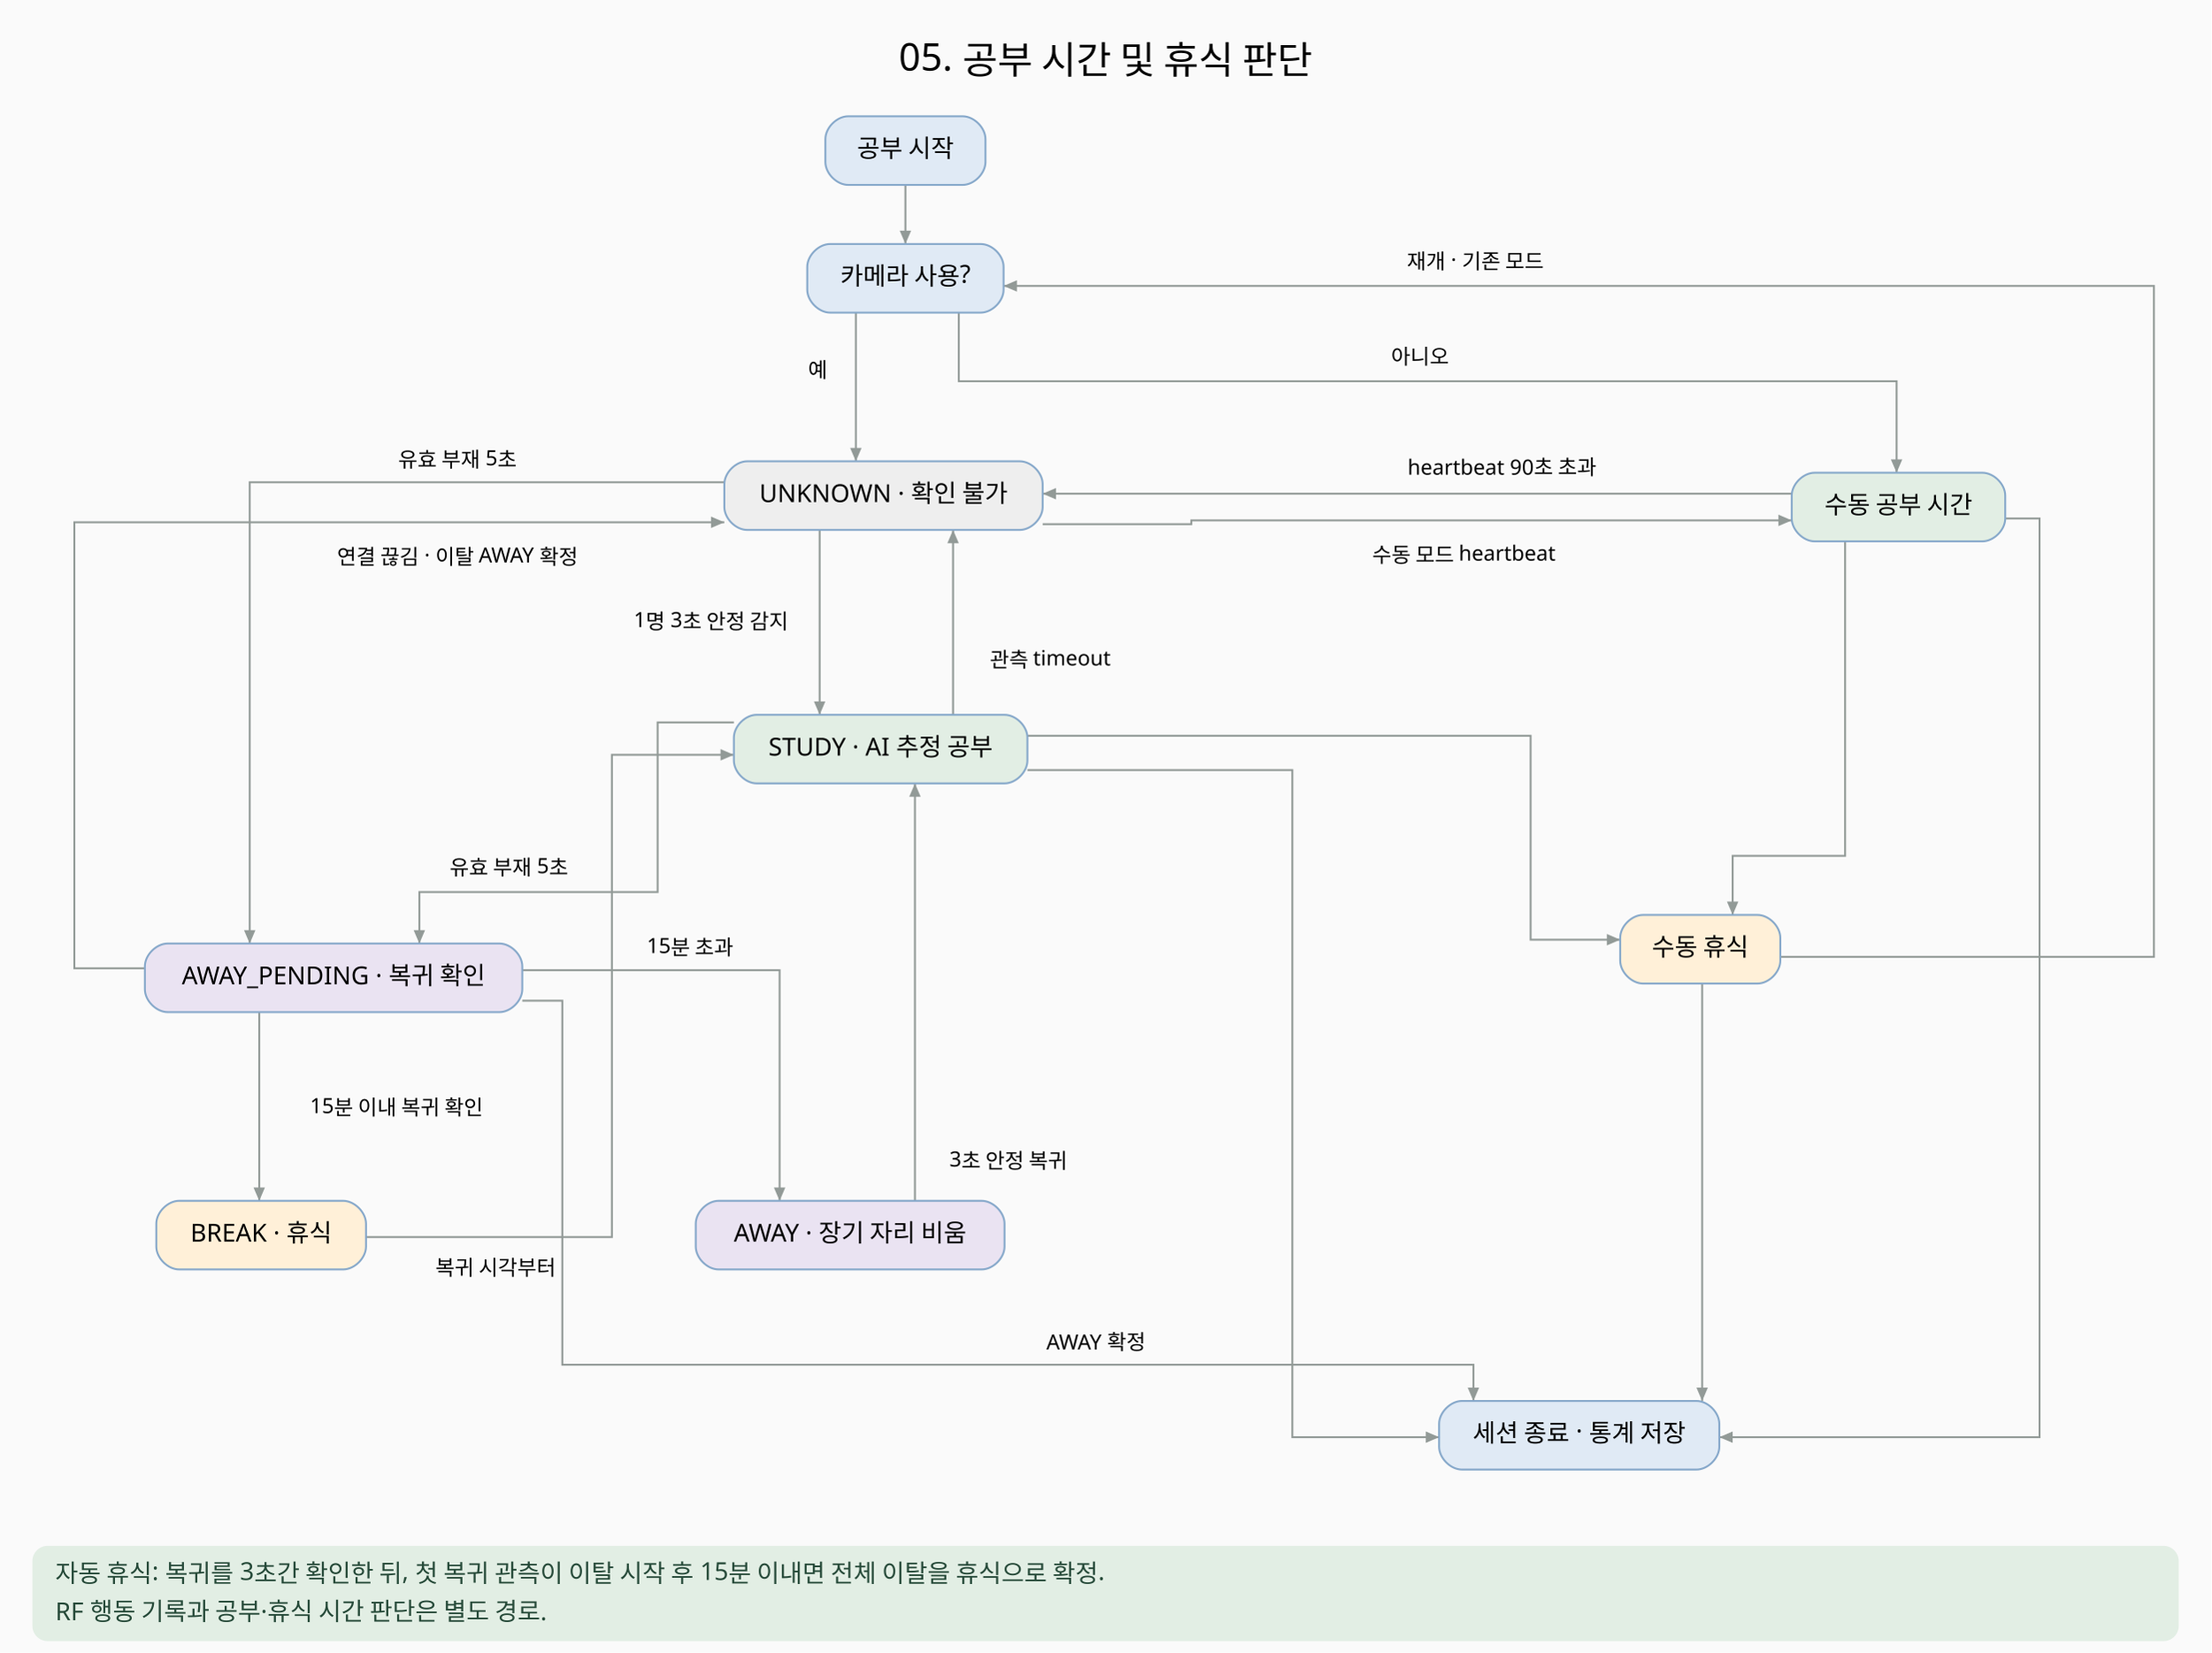
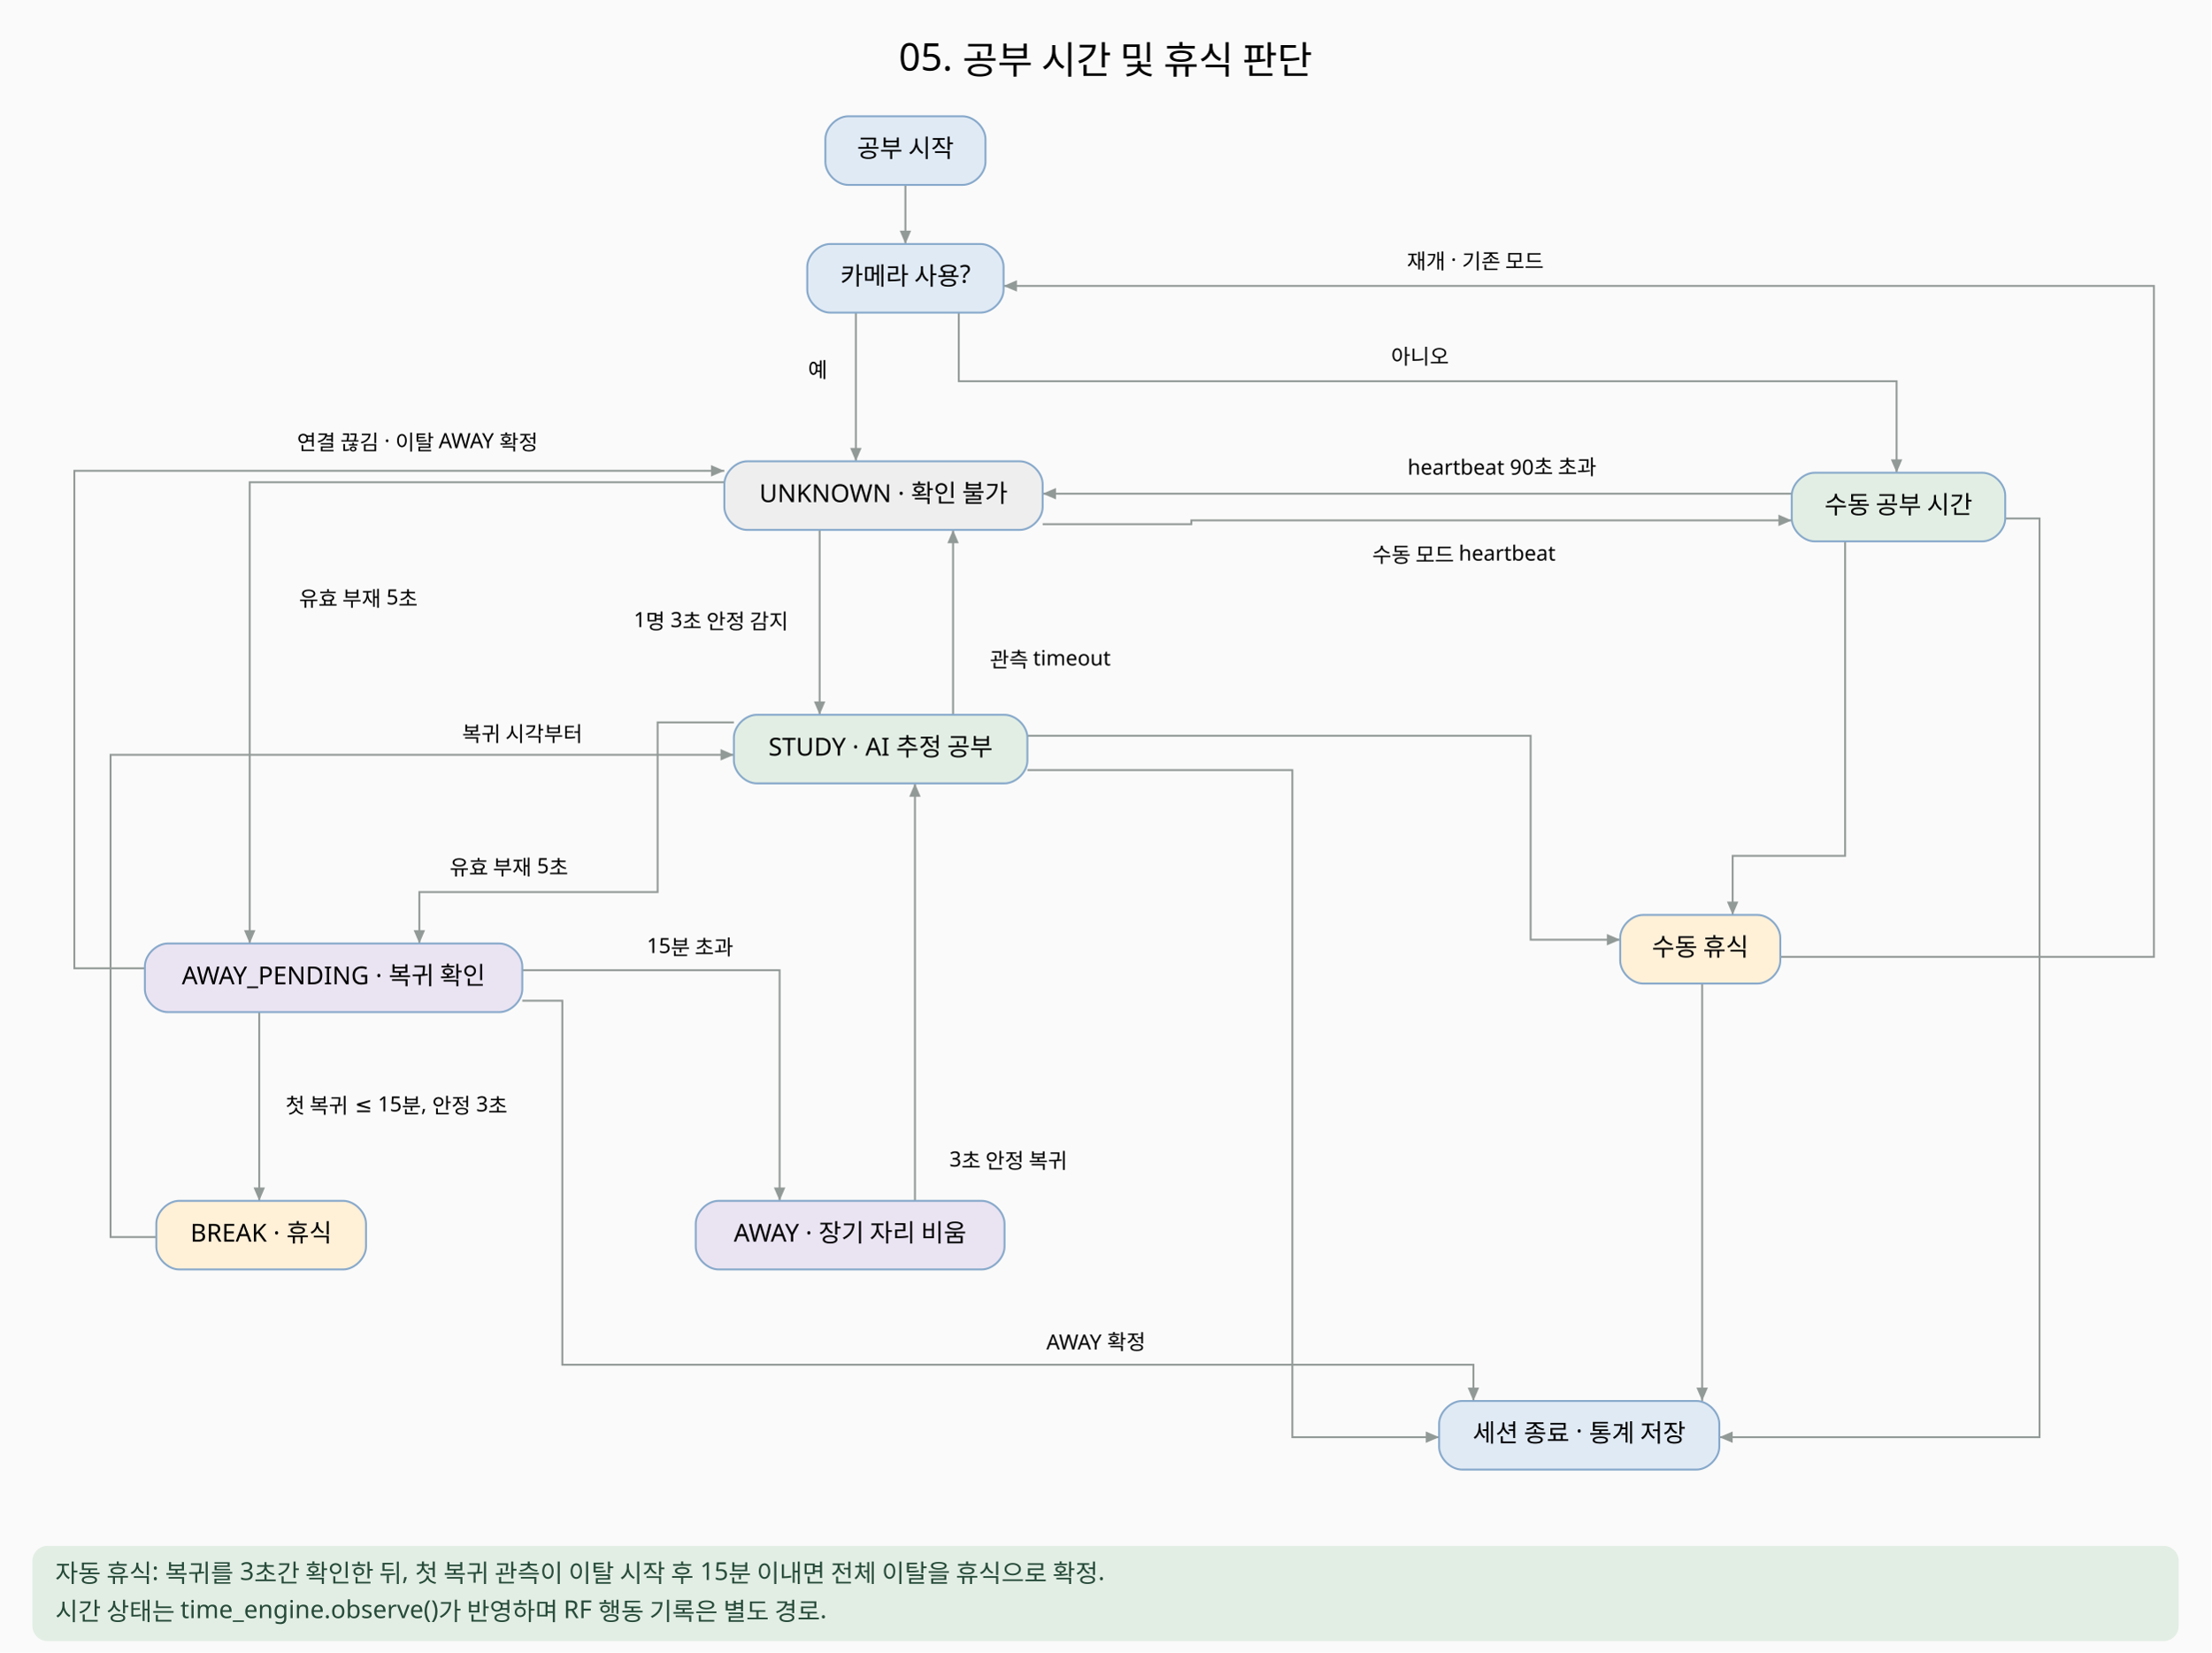
<svg xmlns="http://www.w3.org/2000/svg" width="1160" height="867" viewBox="0 0 1160 867" role="img" aria-labelledby="diagram-title">
  <defs>
    <marker id="arrow" viewBox="0 0 7 6" markerWidth="7" markerHeight="6" refX="7" refY="3" orient="auto-start-reverse">
      <polygon points="0,0 7,3 0,6" fill="#929a97" />
    </marker>
  </defs>
  <rect width="1160" height="867" fill="#fafafa" />
  <text x="580" y="37" text-anchor="middle" font-family="NanumGothic" font-size="20">05. 공부 시간 및 휴식 판단</text>
  <g id="edge1" class="edge">
    <polyline points="475,97 475,128" fill="none" stroke="#929a97" stroke-linejoin="miter" marker-end="url(#arrow)" />
  </g>
  <g id="edge2" class="edge">
    <polyline points="449,164 449,242" fill="none" stroke="#929a97" stroke-linejoin="miter" marker-end="url(#arrow)" />
    <text text-anchor="middle" x="429" y="198" font-family="NanumGothic" font-size="11.00">예</text>
  </g>
  <g id="edge3" class="edge">
    <polyline points="503,164 503,200 995,200 995,248" fill="none" stroke="#929a97" stroke-linejoin="miter" marker-end="url(#arrow)" />
    <text text-anchor="middle" x="745" y="191" font-family="NanumGothic" font-size="11.00">아니오</text>
  </g>
  <g id="edge4" class="edge">
    <polyline points="430,278 430,375" fill="none" stroke="#929a97" stroke-linejoin="miter" marker-end="url(#arrow)" />
    <text text-anchor="middle" x="373" y="329" font-family="NanumGothic" font-size="11.00">1명 3초 안정 감지</text>
  </g>
  <g id="edge11" class="edge">
    <polyline points="500,375 500,278" fill="none" stroke="#929a97" stroke-linejoin="miter" marker-end="url(#arrow)" />
    <text text-anchor="middle" x="551" y="350" font-family="NanumGothic" font-size="11.00">관측 timeout</text>
  </g>
  <g id="edge6" class="edge">
    <polyline points="380,253 131,253 131,495" fill="none" stroke="#929a97" stroke-linejoin="miter" marker-end="url(#arrow)" />
-     <text text-anchor="middle" x="240" y="245" font-family="NanumGothic" font-size="11.00">유효 부재 5초</text>
+     <text text-anchor="middle" x="188" y="318" font-family="NanumGothic" font-size="11.00">유효 부재 5초</text>
  </g>
  <g id="edge12" class="edge">
-     <polyline points="76,508 39,508 39,274 380,274" fill="none" stroke="#929a97" stroke-linejoin="miter" marker-end="url(#arrow)" />
-     <text text-anchor="middle" x="240" y="296" font-family="NanumGothic" font-size="11.00">연결 끊김 · 이탈 AWAY 확정</text>
+     <polyline points="76,508 39,508 39,247 380,247" fill="none" stroke="#929a97" stroke-linejoin="miter" marker-end="url(#arrow)" />
+     <text text-anchor="middle" x="219" y="236" font-family="NanumGothic" font-size="11.00">연결 끊김 · 이탈 AWAY 확정</text>
  </g>
  <g id="edge5" class="edge">
    <polyline points="385,379 345,379 345,468 220,468 220,495" fill="none" stroke="#929a97" stroke-linejoin="miter" marker-end="url(#arrow)" />
    <text text-anchor="middle" x="267" y="459" font-family="NanumGothic" font-size="11.00">유효 부재 5초</text>
  </g>
  <g id="edge7" class="edge">
    <polyline points="136,531 136,630" fill="none" stroke="#929a97" stroke-linejoin="miter" marker-end="url(#arrow)" />
-     <text text-anchor="middle" x="208" y="584" font-family="NanumGothic" font-size="11.00">15분 이내 복귀 확인</text>
+     <text text-anchor="middle" x="208" y="584" font-family="NanumGothic" font-size="11.00">첫 복귀 ≤ 15분, 안정 3초</text>
  </g>
  <g id="edge8" class="edge">
    <polyline points="274,509 409,509 409,630" fill="none" stroke="#929a97" stroke-linejoin="miter" marker-end="url(#arrow)" />
    <text text-anchor="middle" x="362" y="500" font-family="NanumGothic" font-size="11.00">15분 초과</text>
  </g>
  <g id="edge9" class="edge">
-     <polyline points="192,649 321,649 321,396 385,396" fill="none" stroke="#929a97" stroke-linejoin="miter" marker-end="url(#arrow)" />
-     <text text-anchor="middle" x="260" y="669" font-family="NanumGothic" font-size="11.00">복귀 시각부터</text>
+     <polyline points="82,649 58,649 58,396 385,396" fill="none" stroke="#929a97" stroke-linejoin="miter" marker-end="url(#arrow)" />
+     <text text-anchor="middle" x="274" y="389" font-family="NanumGothic" font-size="11.00">복귀 시각부터</text>
  </g>
  <g id="edge10" class="edge">
    <polyline points="480,630 480,411" fill="none" stroke="#929a97" stroke-linejoin="miter" marker-end="url(#arrow)" />
    <text text-anchor="middle" x="529" y="612" font-family="NanumGothic" font-size="11.00">3초 안정 복귀</text>
  </g>
  <g id="edge14" class="edge">
    <polyline points="547,275 625,275 625,273 940,273" fill="none" stroke="#929a97" stroke-linejoin="miter" marker-end="url(#arrow)" />
    <text text-anchor="middle" x="768" y="295" font-family="NanumGothic" font-size="11.00">수동 모드 heartbeat</text>
  </g>
  <g id="edge13" class="edge">
    <polyline points="940,259 547,259" fill="none" stroke="#929a97" stroke-linejoin="miter" marker-end="url(#arrow)" />
    <text text-anchor="middle" x="788" y="249" font-family="NanumGothic" font-size="11.00">heartbeat 90초 초과</text>
  </g>
  <g id="edge15" class="edge">
    <polyline points="539,386 803,386 803,493 850,493" fill="none" stroke="#929a97" stroke-linejoin="miter" marker-end="url(#arrow)" />
  </g>
  <g id="edge16" class="edge">
    <polyline points="968,284 968,449 909,449 909,480" fill="none" stroke="#929a97" stroke-linejoin="miter" marker-end="url(#arrow)" />
  </g>
  <g id="edge17" class="edge">
    <polyline points="934,502 1130,502 1130,150 526.5,150" fill="none" stroke="#929a97" stroke-linejoin="miter" marker-end="url(#arrow)" />
    <text text-anchor="middle" x="774" y="141" font-family="NanumGothic" font-size="11.00">재개 · 기존 모드</text>
  </g>
  <g id="edge18" class="edge">
    <polyline points="539,404 678,404 678,754 755,754" fill="none" stroke="#929a97" stroke-linejoin="miter" marker-end="url(#arrow)" />
  </g>
  <g id="edge19" class="edge">
    <polyline points="1052,272 1070,272 1070,754 902,754" fill="none" stroke="#929a97" stroke-linejoin="miter" marker-end="url(#arrow)" />
  </g>
  <g id="edge20" class="edge">
    <polyline points="893,516 893,735" fill="none" stroke="#929a97" stroke-linejoin="miter" marker-end="url(#arrow)" />
  </g>
  <g id="edge21" class="edge">
    <polyline points="274,525 295,525 295,716 773,716 773,735" fill="none" stroke="#929a97" stroke-linejoin="miter" marker-end="url(#arrow)" />
    <text text-anchor="middle" x="575" y="708" font-family="NanumGothic" font-size="11.00">AWAY 확정</text>
  </g>
  <g id="node1" class="node" transform="translate(33 526)">
    <path fill="#e0eaf5" stroke="#86a8ca" d="M472,-465C472,-465 412,-465 412,-465 406,-465 400,-459 400,-453 400,-453 400,-441 400,-441 400,-435 406,-429 412,-429 412,-429 472,-429 472,-429 478,-429 484,-435 484,-441 484,-441 484,-453 484,-453 484,-459 478,-465 472,-465" />
    <text text-anchor="middle" x="442" y="-443.6" font-family="NanumGothic" font-size="13.00">공부 시작</text>
  </g>
  <g id="node2" class="node" transform="translate(33 516)">
    <path fill="#e0eaf5" stroke="#86a8ca" d="M481.5,-388C481.5,-388 402.5,-388 402.5,-388 396.5,-388 390.5,-382 390.5,-376 390.5,-376 390.5,-364 390.5,-364 390.5,-358 396.5,-352 402.5,-352 402.5,-352 481.5,-352 481.5,-352 487.5,-352 493.5,-358 493.5,-364 493.5,-364 493.5,-376 493.5,-376 493.5,-382 487.5,-388 481.5,-388" />
    <text text-anchor="middle" x="442" y="-366.6" font-family="NanumGothic" font-size="13.00">카메라 사용?</text>
  </g>
  <g id="node3" class="node" transform="translate(196.5 542)">
    <path fill="#eeeeee" stroke="#86a8ca" d="M338.5,-300C338.5,-300 195.5,-300 195.5,-300 189.5,-300 183.5,-294 183.5,-288 183.5,-288 183.5,-276 183.5,-276 183.5,-270 189.5,-264 195.5,-264 195.5,-264 338.5,-264 338.5,-264 344.5,-264 350.5,-270 350.5,-276 350.5,-276 350.5,-288 350.5,-288 350.5,-294 344.5,-300 338.5,-300" />
    <text text-anchor="middle" x="267" y="-278.6" font-family="NanumGothic" font-size="13.00">UNKNOWN · 확인 불가</text>
  </g>
  <g id="node5" class="node" transform="translate(387 460)">
    <path fill="#e2eee4" stroke="#86a8ca" d="M653,-212C653,-212 565,-212 565,-212 559,-212 553,-206 553,-200 553,-200 553,-188 553,-188 553,-182 559,-176 565,-176 565,-176 653,-176 653,-176 659,-176 665,-182 665,-188 665,-188 665,-200 665,-200 665,-206 659,-212 653,-212" />
    <text text-anchor="middle" x="609" y="-190.6" font-family="NanumGothic" font-size="13.00">수동 공부 시간</text>
  </g>
  <g id="node4" class="node" transform="translate(195 587)">
    <path fill="#e2eee4" stroke="#86a8ca" d="M332,-212C332,-212 202,-212 202,-212 196,-212 190,-206 190,-200 190,-200 190,-188 190,-188 190,-182 196,-176 202,-176 202,-176 332,-176 332,-176 338,-176 344,-182 344,-188 344,-188 344,-200 344,-200 344,-206 338,-212 332,-212" />
    <text text-anchor="middle" x="267" y="-190.6" font-family="NanumGothic" font-size="13.00">STUDY · AI 추정 공부</text>
  </g>
  <g id="node6" class="node" transform="translate(-39 619)">
    <path fill="#eae3f2" stroke="#86a8ca" d="M301,-124C301,-124 127,-124 127,-124 121,-124 115,-118 115,-112 115,-112 115,-100 115,-100 115,-94 121,-88 127,-88 127,-88 301,-88 301,-88 307,-88 313,-94 313,-100 313,-100 313,-112 313,-112 313,-118 307,-124 301,-124" />
    <text text-anchor="middle" x="214" y="-102.6" font-family="NanumGothic" font-size="13.00">AWAY_PENDING · 복귀 확인</text>
  </g>
  <g id="node9" class="node" transform="translate(345 604)">
    <path fill="#fff0d8" stroke="#86a8ca" d="M577,-124C577,-124 517,-124 517,-124 511,-124 505,-118 505,-112 505,-112 505,-100 505,-100 505,-94 511,-88 517,-88 517,-88 577,-88 577,-88 583,-88 589,-94 589,-100 589,-100 589,-112 589,-112 589,-118 583,-124 577,-124" />
    <text text-anchor="middle" x="547" y="-102.6" font-family="NanumGothic" font-size="13.00">수동 휴식</text>
  </g>
  <g id="node10" class="node" transform="translate(333.5 771)">
    <path fill="#e0eaf5" stroke="#86a8ca" d="M556.5,-36C556.5,-36 433.5,-36 433.5,-36 427.5,-36 421.5,-30 421.5,-24 421.5,-24 421.5,-12 421.5,-12 421.5,-6 427.5,0 433.5,0 433.5,0 556.5,0 556.5,0 562.5,0 568.5,-6 568.5,-12 568.5,-12 568.5,-24 568.5,-24 568.5,-30 562.5,-36 556.5,-36" />
    <text text-anchor="middle" x="495" y="-14.6" font-family="NanumGothic" font-size="13.00">세션 종료 · 통계 저장</text>
  </g>
  <g id="node7" class="node" transform="translate(82 666)">
    <path fill="#fff0d8" stroke="#86a8ca" d="M98,-36C98,-36 12,-36 12,-36 6,-36 0,-30 0,-24 0,-24 0,-12 0,-12 0,-6 6,0 12,0 12,0 98,0 98,0 104,0 110,-6 110,-12 110,-12 110,-24 110,-24 110,-30 104,-36 98,-36" />
    <text text-anchor="middle" x="55" y="-14.6" font-family="NanumGothic" font-size="13.00">BREAK · 휴식</text>
  </g>
  <g id="node8" class="node" transform="translate(217 666)">
    <path fill="#eae3f2" stroke="#86a8ca" d="M298,-36C298,-36 160,-36 160,-36 154,-36 148,-30 148,-24 148,-24 148,-12 148,-12 148,-6 154,0 160,0 160,0 298,0 298,0 304,0 310,-6 310,-12 310,-12 310,-24 310,-24 310,-30 304,-36 298,-36" />
    <text text-anchor="middle" x="229" y="-14.6" font-family="NanumGothic" font-size="13.00">AWAY · 장기 자리 비움</text>
  </g>
  <g transform="translate(5 272.8)" font-family="NanumGothic, sans-serif" font-size="13" fill="#254938">
    <rect x="12" y="538.2" width="1126" height="50" rx="8" fill="#e2eee4" />
    <text x="24" y="557.2">자동 휴식: 복귀를 3초간 확인한 뒤, 첫 복귀 관측이 이탈 시작 후 15분 이내면 전체 이탈을 휴식으로 확정.</text>
-     <text x="24" y="577.2">RF 행동 기록과 공부·휴식 시간 판단은 별도 경로.</text>
+     <text x="24" y="577.2">시간 상태는 time_engine.observe()가 반영하며 RF 행동 기록은 별도 경로.</text>
  </g>
</svg>
